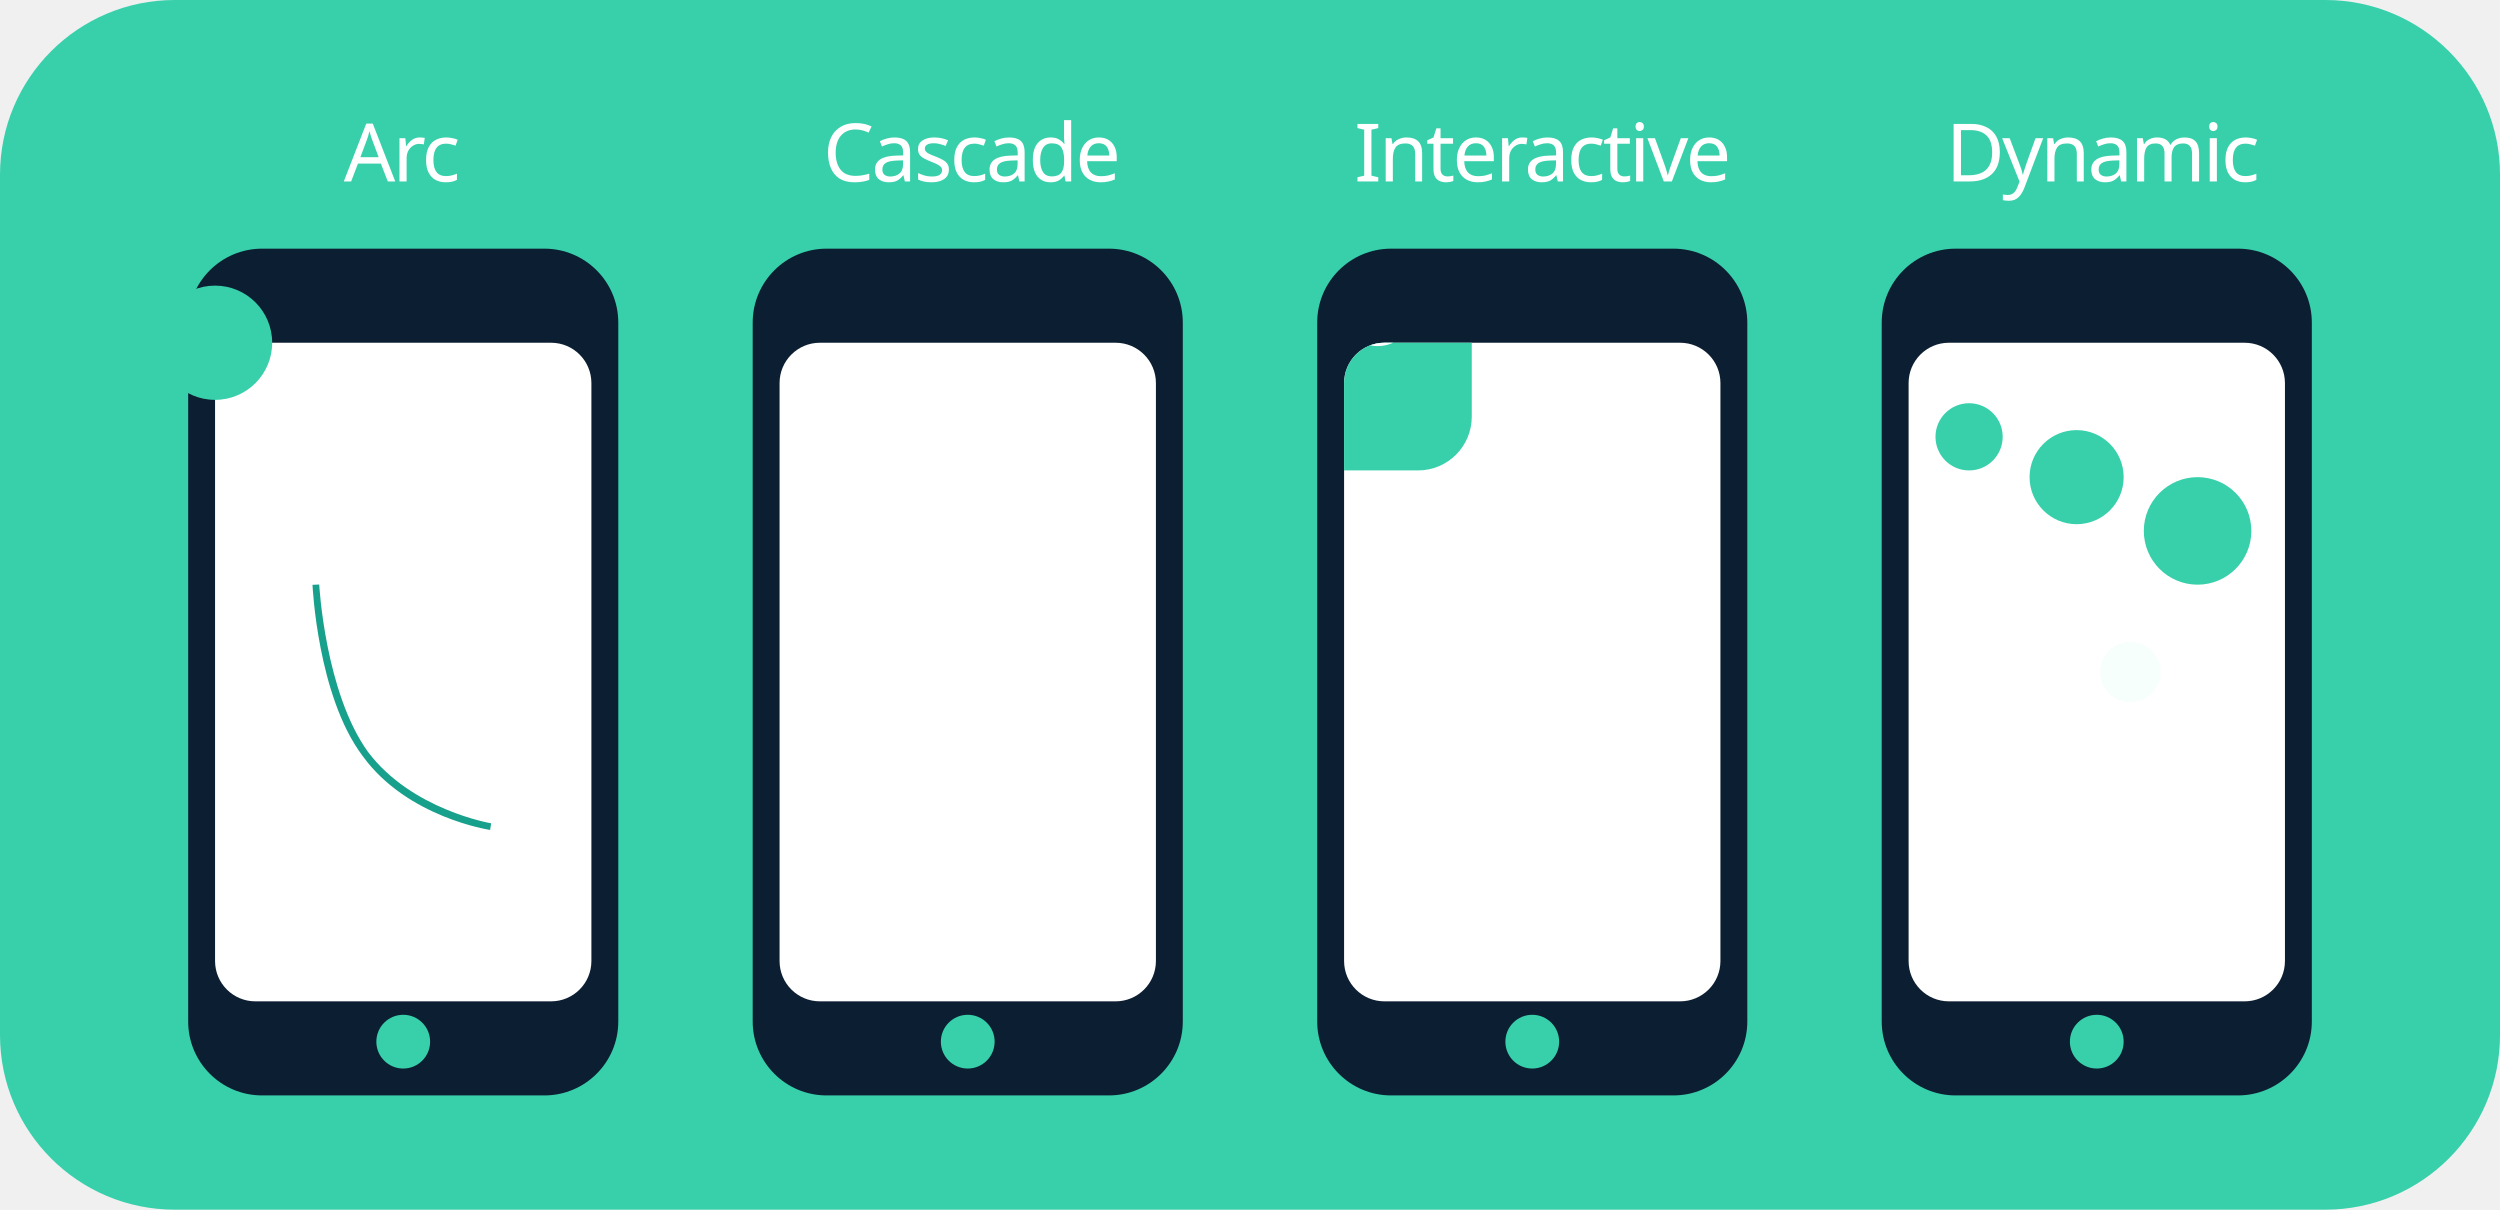
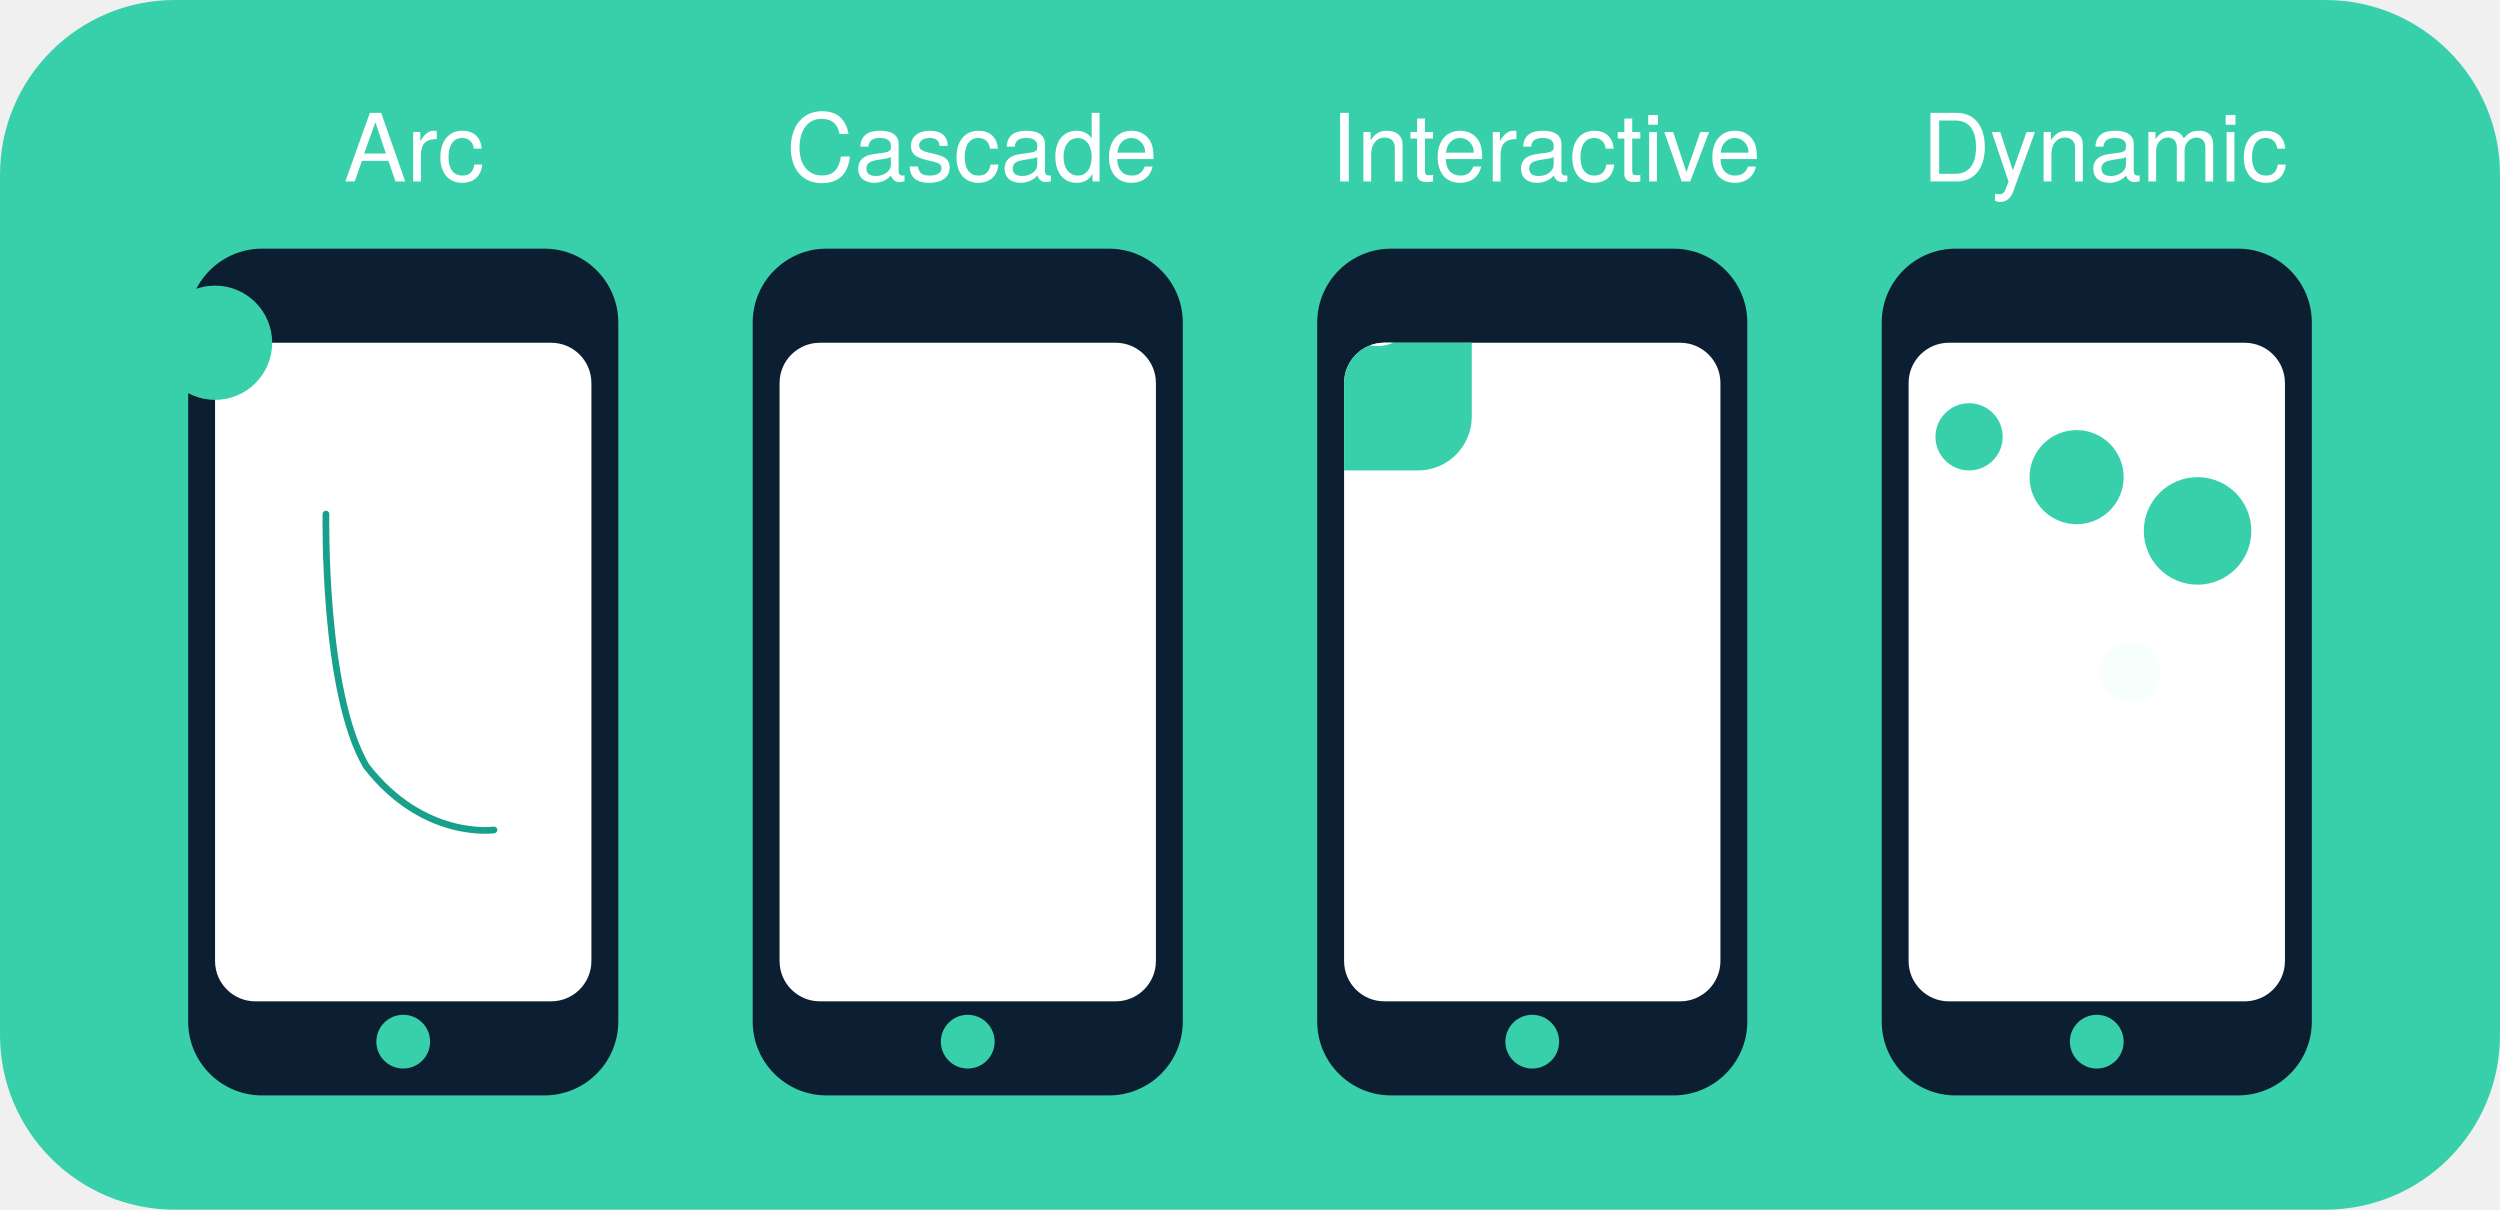
<svg xmlns="http://www.w3.org/2000/svg" xmlns:xlink="http://www.w3.org/1999/xlink" width="372px" height="180px" viewBox="0 0 372 180" version="1.1">
  <defs>
    <clipPath id="screen">
      <rect fill="#FFFFFF" x="0" y="0" width="56" height="98" rx="6" />
    </clipPath>
  </defs>
  <g id="Page-1" stroke="none" stroke-width="1" fill="none" fill-rule="evenodd">
    <g id="Effects">
      <rect id="background2" fill="#37D0AB" x="0" y="0" width="372" height="180" rx="26" />
      <g id="Arc" transform="translate(28, 16)">
-         <text font-family="NanumGothic, Nanum Gothic" font-size="12" font-weight="normal" letter-spacing="-0.4" fill="#FFFFFF">
+         <text font-family="HelveticaNeue-Light, Helvetica Neue" font-size="14" fill="#FFFFFF">
          <tspan x="23.156" y="11">Arc</tspan>
        </text>
        <g id="Group" transform="translate(0, 21)">
          <rect id="Rectangle" fill="#0C1E31" x="0" y="0" width="64" height="126" rx="11" />
          <circle id="Oval" fill="#37D0AB" cx="32" cy="118" r="4" />
          <g id="Group-2" transform="translate(4, 14)">
            <rect id="Rectangle-3" fill="#FFFFFF" x="0" y="0" width="56" height="98" rx="6" />
-             <path d="M22.362,61.191                                  C15.862,52.191 15,36 15,36                                  C15,36 15.725,52.382 22.362,61.191                                  C29,70 41,72 41,72                                  C41,72 28.862,70.191 22.362,61.191 Z" id="arcPath" stroke="#17a08B" stroke-linecap="round" />
+             <path d="M16.5,25.5 C16.5,25.5 16,52 22.5,63 C31,74 41.5,72.5 41.5,72.5" id="arcPath" stroke="#17a08B" stroke-linecap="round" />
            <rect id="Rectangle-2" fill="#37D0AB" x="-8.5" y="-8.5" width="17" height="17" rx="8.5">
-               <animateMotion dur="1s" fill="freeze" repeatCount="indefinite">
+               <animateMotion id="arcDown" dur=".4s" fill="freeze" begin="0s;arcUp.end + 0.5s" calcMode="spline" keySplines="0.4,0,0.2,1" keyTimes="0;1">
+                 <mpath xlink:href="#arcPath" />
+               </animateMotion>
+               <animateMotion id="arcUp" dur=".4s" fill="freeze" begin="arcDown.end + 0.5s" keyPoints="1;0" calcMode="spline" keySplines="0.4,0,0.2,1" keyTimes="0;1">
                <mpath xlink:href="#arcPath" />
              </animateMotion>
            </rect>
          </g>
        </g>
      </g>
      <g id="Cascade" transform="translate(112, 16)">
-         <text font-family="NanumGothic, Nanum Gothic" font-size="12" font-weight="normal" letter-spacing="-0.4" fill="#FFFFFF">
-           <tspan x="10.474" y="11">Cascade</tspan>
+         <text font-family="HelveticaNeue-Light, Helvetica Neue" font-size="14" fill="#FFFFFF">
+           <tspan x="5" y="11">Cascade</tspan>
        </text>
        <g id="Group" transform="translate(0, 21)">
          <rect id="Rectangle" fill="#0C1E31" x="0" y="0" width="64" height="126" rx="11" />
          <circle id="Oval" fill="#37D0AB" cx="32" cy="118" r="4" />
          <g id="Group-2" transform="translate(4, 14)">
            <rect id="Rectangle-3" fill="#FFFFFF" x="0" y="0" width="56" height="98" rx="6" />
            <rect id="Rectangle-2" fill="white" x="9" y="19" width="16" height="16" rx="8">
              <animate attributeName="fill" values="white; #37D0AB; #37D0AB; white; white" dur="1s" begin="0.25s" repeatCount="indefinite" fill="freeze" />
            </rect>
            <rect id="Rectangle-2-Copy" fill="white" x="31" y="19" width="16" height="16" rx="8">
              <animate attributeName="fill" values="white; #37D0AB; #37D0AB; white; white" dur="1s" begin="0.30s" repeatCount="indefinite" fill="freeze" />
            </rect>
            <rect id="Rectangle-2" fill="white" x="9" y="63" width="16" height="16" rx="8">
              <animate attributeName="fill" values="white; #37D0AB; #37D0AB; white; white" dur="1s" begin="0.45s" repeatCount="indefinite" fill="freeze" />
            </rect>
            <rect id="Rectangle-2-Copy" fill="white" x="31" y="63" width="16" height="16" rx="8">
              <animate attributeName="fill" values="white; #37D0AB; #37D0AB; white; white" dur="1s" begin="0.5s" repeatCount="indefinite" fill="freeze" />
            </rect>
            <rect id="Rectangle-2" fill="white" x="9" y="41" width="16" height="16" rx="8">
              <animate attributeName="fill" values="white; #37D0AB; #37D0AB; white; white" dur="1s" begin="0.35s" repeatCount="indefinite" fill="freeze" />
            </rect>
            <rect id="Rectangle-2-Copy" fill="white" x="31" y="41" width="16" height="16" rx="8">
              <animate attributeName="fill" values="white; #37D0AB; #37D0AB; white; white" dur="1s" begin="0.4s" repeatCount="indefinite" fill="freeze" />
            </rect>
          </g>
        </g>
      </g>
      <g id="Interactive" transform="translate(196, 16)">
-         <text font-family="NanumGothic, Nanum Gothic" font-size="12" font-weight="normal" letter-spacing="-0.4" fill="#FFFFFF">
-           <tspan x="5.508" y="11">Interactive</tspan>
+         <text font-family="HelveticaNeue-Light, Helvetica Neue" font-size="14" fill="#FFFFFF">
+           <tspan x="2" y="11">Interactive</tspan>
        </text>
        <g id="Group" transform="translate(0, 21)">
          <rect id="Rectangle" fill="#0C1E31" x="0" y="0" width="64" height="126" rx="11" />
          <circle id="Oval" fill="#37D0AB" cx="32" cy="118" r="4" />
          <g id="Group-2" transform="translate(4, 14)" clip-path="url(#screen)">
            <rect id="Rectangle-3" fill="#FFFFFF" x="0" y="0" width="56" height="98" rx="6" />
            <path d="M28,73 C28,73 29.5,58.5 34.5,44.5 C39.5,30.5 42,32.5 43,27 C44,21.5 38,17 30.5,17 C23,17 17.5,18.5 17.5,23 C17.5,27.5 43,31.5 43,22 C43,12.5 19,11.5 19,28.5 C19,45.5 28,73 28,73 Z" id="interactivePath" stroke="white" />
            <g id="Box" transform="translate(-19, -19)">
              <rect id="Rectangle-2" fill="#37D0AB" x="0" y="0" width="38" height="38" rx="8" />
              <rect id="Rectangle-2" stroke="#FFFFFF" fill-opacity="0.52" fill="#F0FFFC" x="19" y="9" width="10" height="10" rx="5">
                <animate attributeName="opacity" values="0; 1.0; 1.0; 1.0; 0" dur="1s" repeatCount="indefinite" fill="freeze" />
              </rect>
              <animateMotion dur="1s" fill="freeze" repeatCount="indefinite">
                <mpath xlink:href="#interactivePath" />
              </animateMotion>
            </g>
          </g>
        </g>
      </g>
      <g id="Dynamic" transform="translate(280, 16)">
-         <text font-family="NanumGothic, Nanum Gothic" font-size="12" font-weight="normal" letter-spacing="-0.4" fill="#FFFFFF">
-           <tspan x="9.544" y="11">Dynamic</tspan>
+         <text font-family="HelveticaNeue-Light, Helvetica Neue" font-size="14" fill="#FFFFFF">
+           <tspan x="6" y="11">Dynamic</tspan>
        </text>
        <g id="Group" transform="translate(0, 21)">
          <rect id="Rectangle" fill="#0C1E31" x="0" y="0" width="64" height="126" rx="11" />
          <circle id="Oval" fill="#37D0AB" cx="32" cy="118" r="4" />
          <g id="Group-2" transform="translate(4, 14)">
            <rect id="Rectangle-3" fill="#FFFFFF" x="0" y="0" width="56" height="98" rx="6" />
            <rect id="Rectangle-2" stroke="#FFFFFF" fill-opacity="0.52" fill="#F0FFFC" x="28" y="44" width="10" height="10" rx="5" />
            <circle id="Rectangle-2" fill="#37D0AB" cx="9" cy="14" r="5">
              <animate attributeName="cx" values="9;13;13;9;9" dur="1s" begin="0.75s" calcMode="spline" keySplines="0.4,0,0.2,1;0.4,0,0.2,1;0.4,0,0.2,1;0.4,0,0.2,1" repeatCount="indefinite" fill="freeze" />
              <animate attributeName="cy" values="14;84;84;14;14" dur="1s" calcMode="spline" keySplines="0.4,0,0.2,1;0.4,0,0.2,1;0.4,0,0.2,1;0.4,0,0.2,1" begin="0.75s" repeatCount="indefinite" fill="freeze" />
              <animate attributeName="r" values="5; 9; 9; 5; 5" dur="1s" calcMode="spline" keySplines="0.4,0,0.2,1;0.4,0,0.2,1;0.4,0,0.2,1;0.4,0,0.2,1" begin="0.75s" repeatCount="indefinite" fill="freeze" />
            </circle>
            <circle id="Rectangle-2" fill="#37D0AB" cx="25" cy="20" r="7">
              <animate attributeName="cx" values="25;31;31;25;25" dur="1s" calcMode="spline" keySplines="0.4,0,0.2,1;0.4,0,0.2,1;0.4,0,0.2,1;0.4,0,0.2,1" begin="0.8s" repeatCount="indefinite" fill="freeze" />
              <animate attributeName="cy" values="20;79;79;20;20" dur="1s" calcMode="spline" keySplines="0.4,0,0.2,1;0.4,0,0.2,1;0.4,0,0.2,1;0.4,0,0.2,1" begin="0.8s" repeatCount="indefinite" fill="freeze" />
            </circle>
            <circle id="Rectangle-2" fill="#37D0AB" cx="43" cy="28" r="8">
              <animate attributeName="cx" values="43;47;47;43;43" dur="1s" calcMode="spline" keySplines="0.4,0,0.2,1;0.4,0,0.2,1;0.4,0,0.2,1;0.4,0,0.2,1" begin="0.85s" repeatCount="indefinite" fill="freeze" />
              <animate attributeName="cy" values="28;76;76;28;28" dur="1s" calcMode="spline" keySplines="0.4,0,0.2,1;0.4,0,0.2,1;0.4,0,0.2,1;0.4,0,0.2,1" begin="0.85s" repeatCount="indefinite" fill="freeze" />
              <animate attributeName="r" values="8; 5; 5; 8; 8" dur="1s" calcMode="spline" keySplines="0.4,0,0.2,1;0.4,0,0.2,1;0.4,0,0.2,1;0.4,0,0.2,1" begin="0.85s" repeatCount="indefinite" fill="freeze" />
            </circle>
          </g>
        </g>
      </g>
    </g>
  </g>
</svg>
